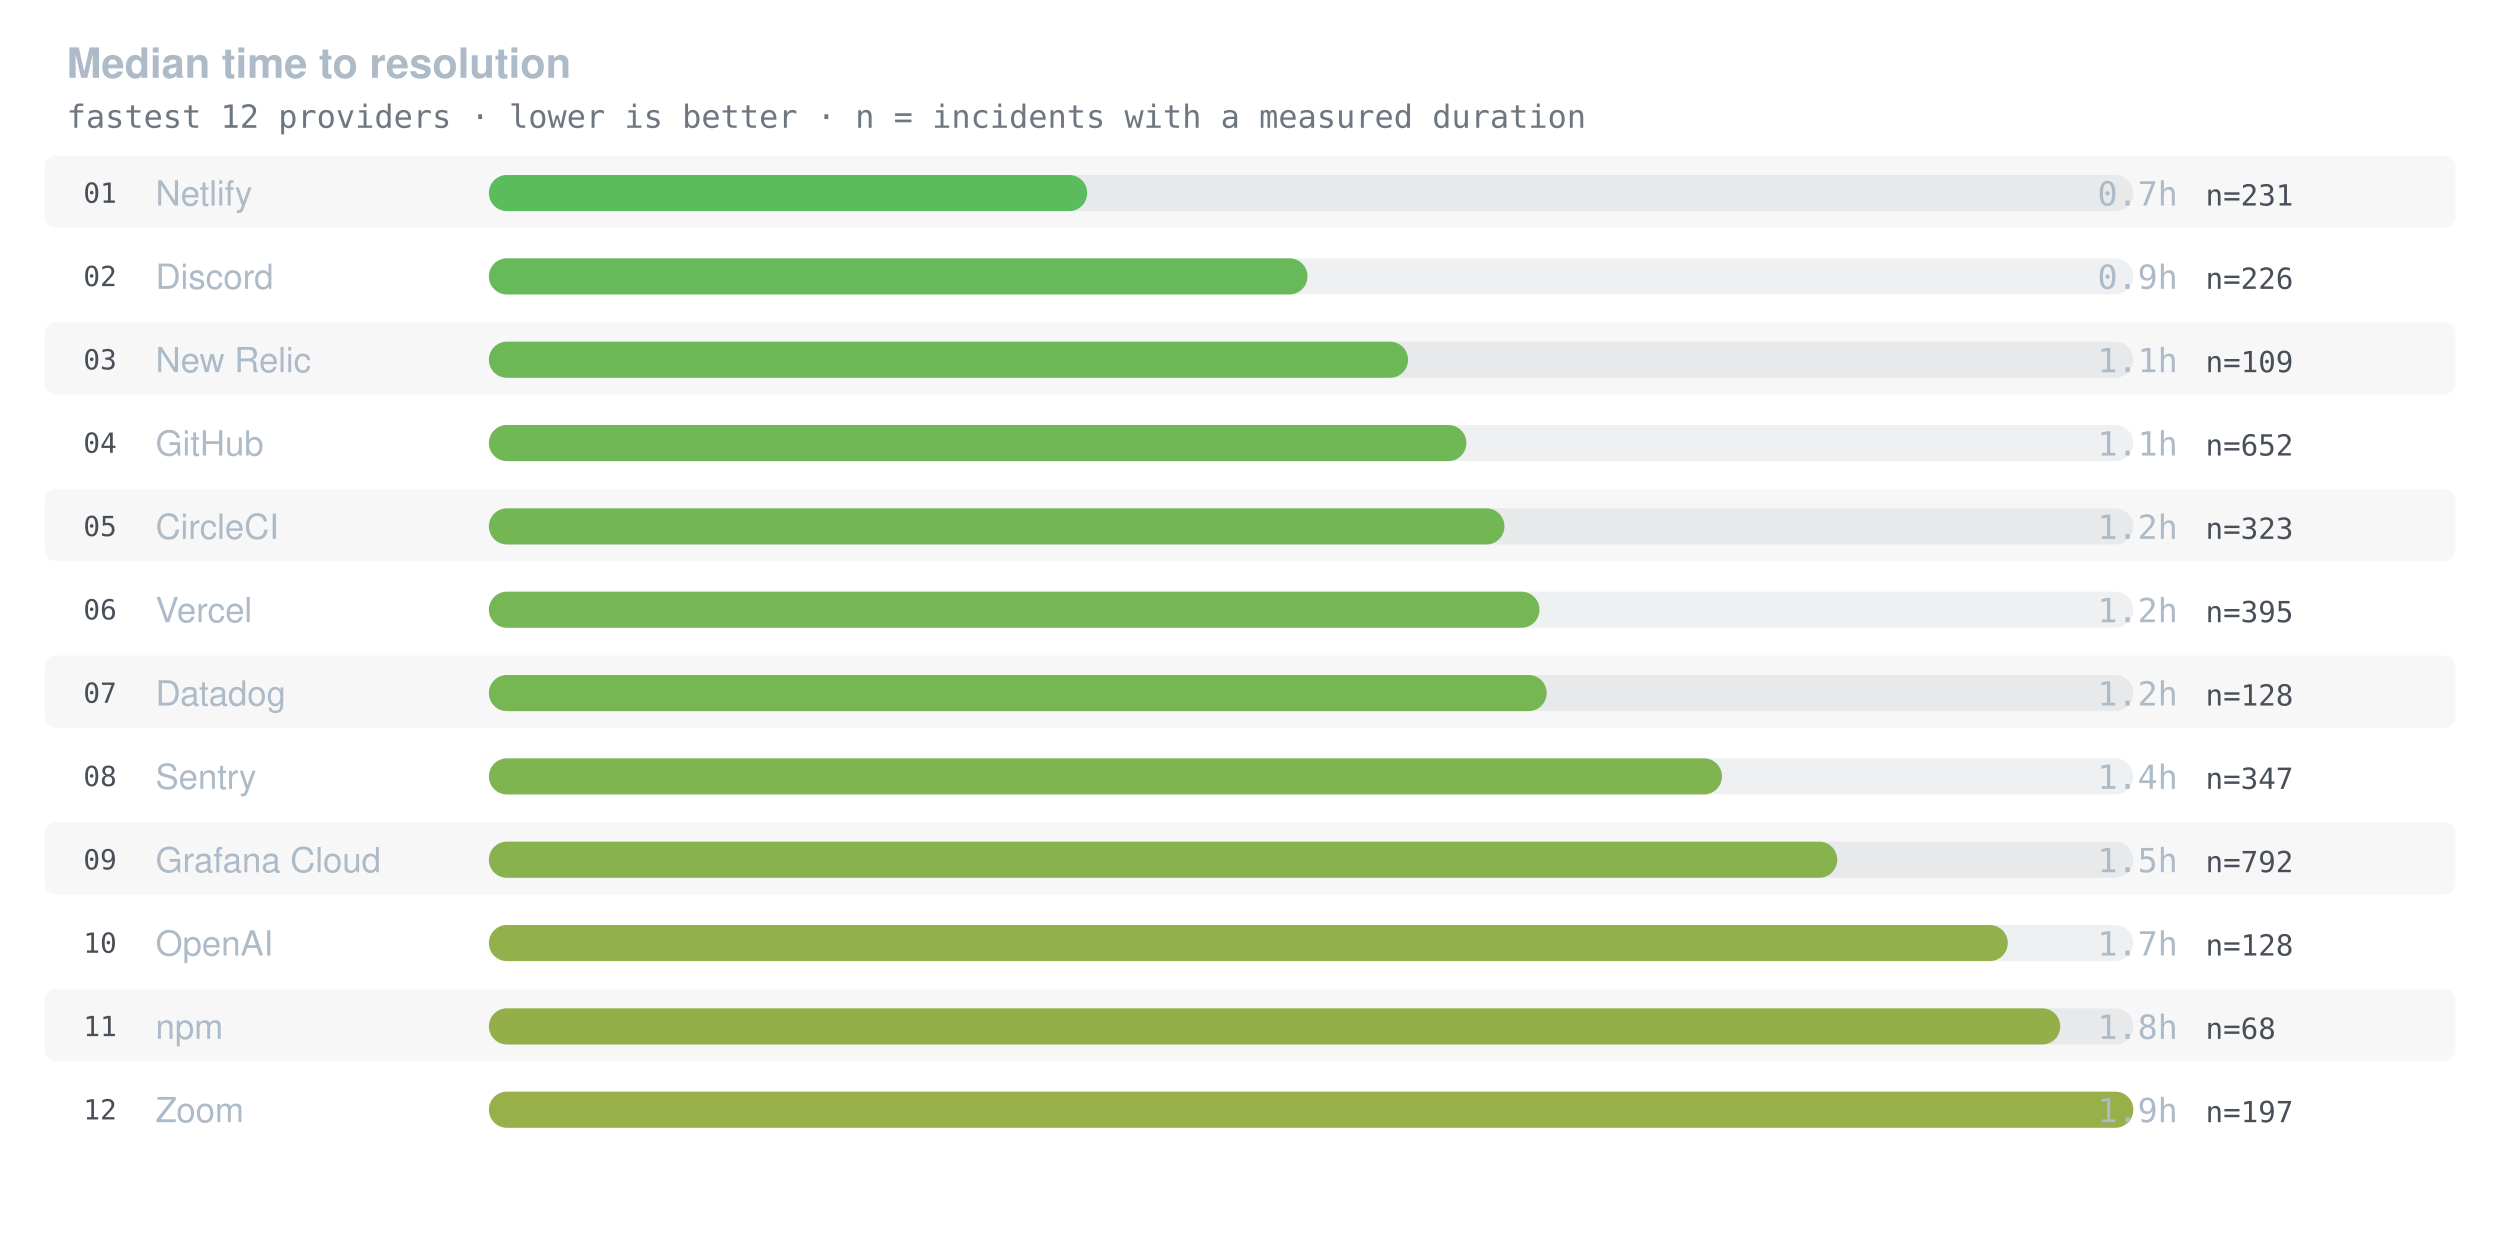
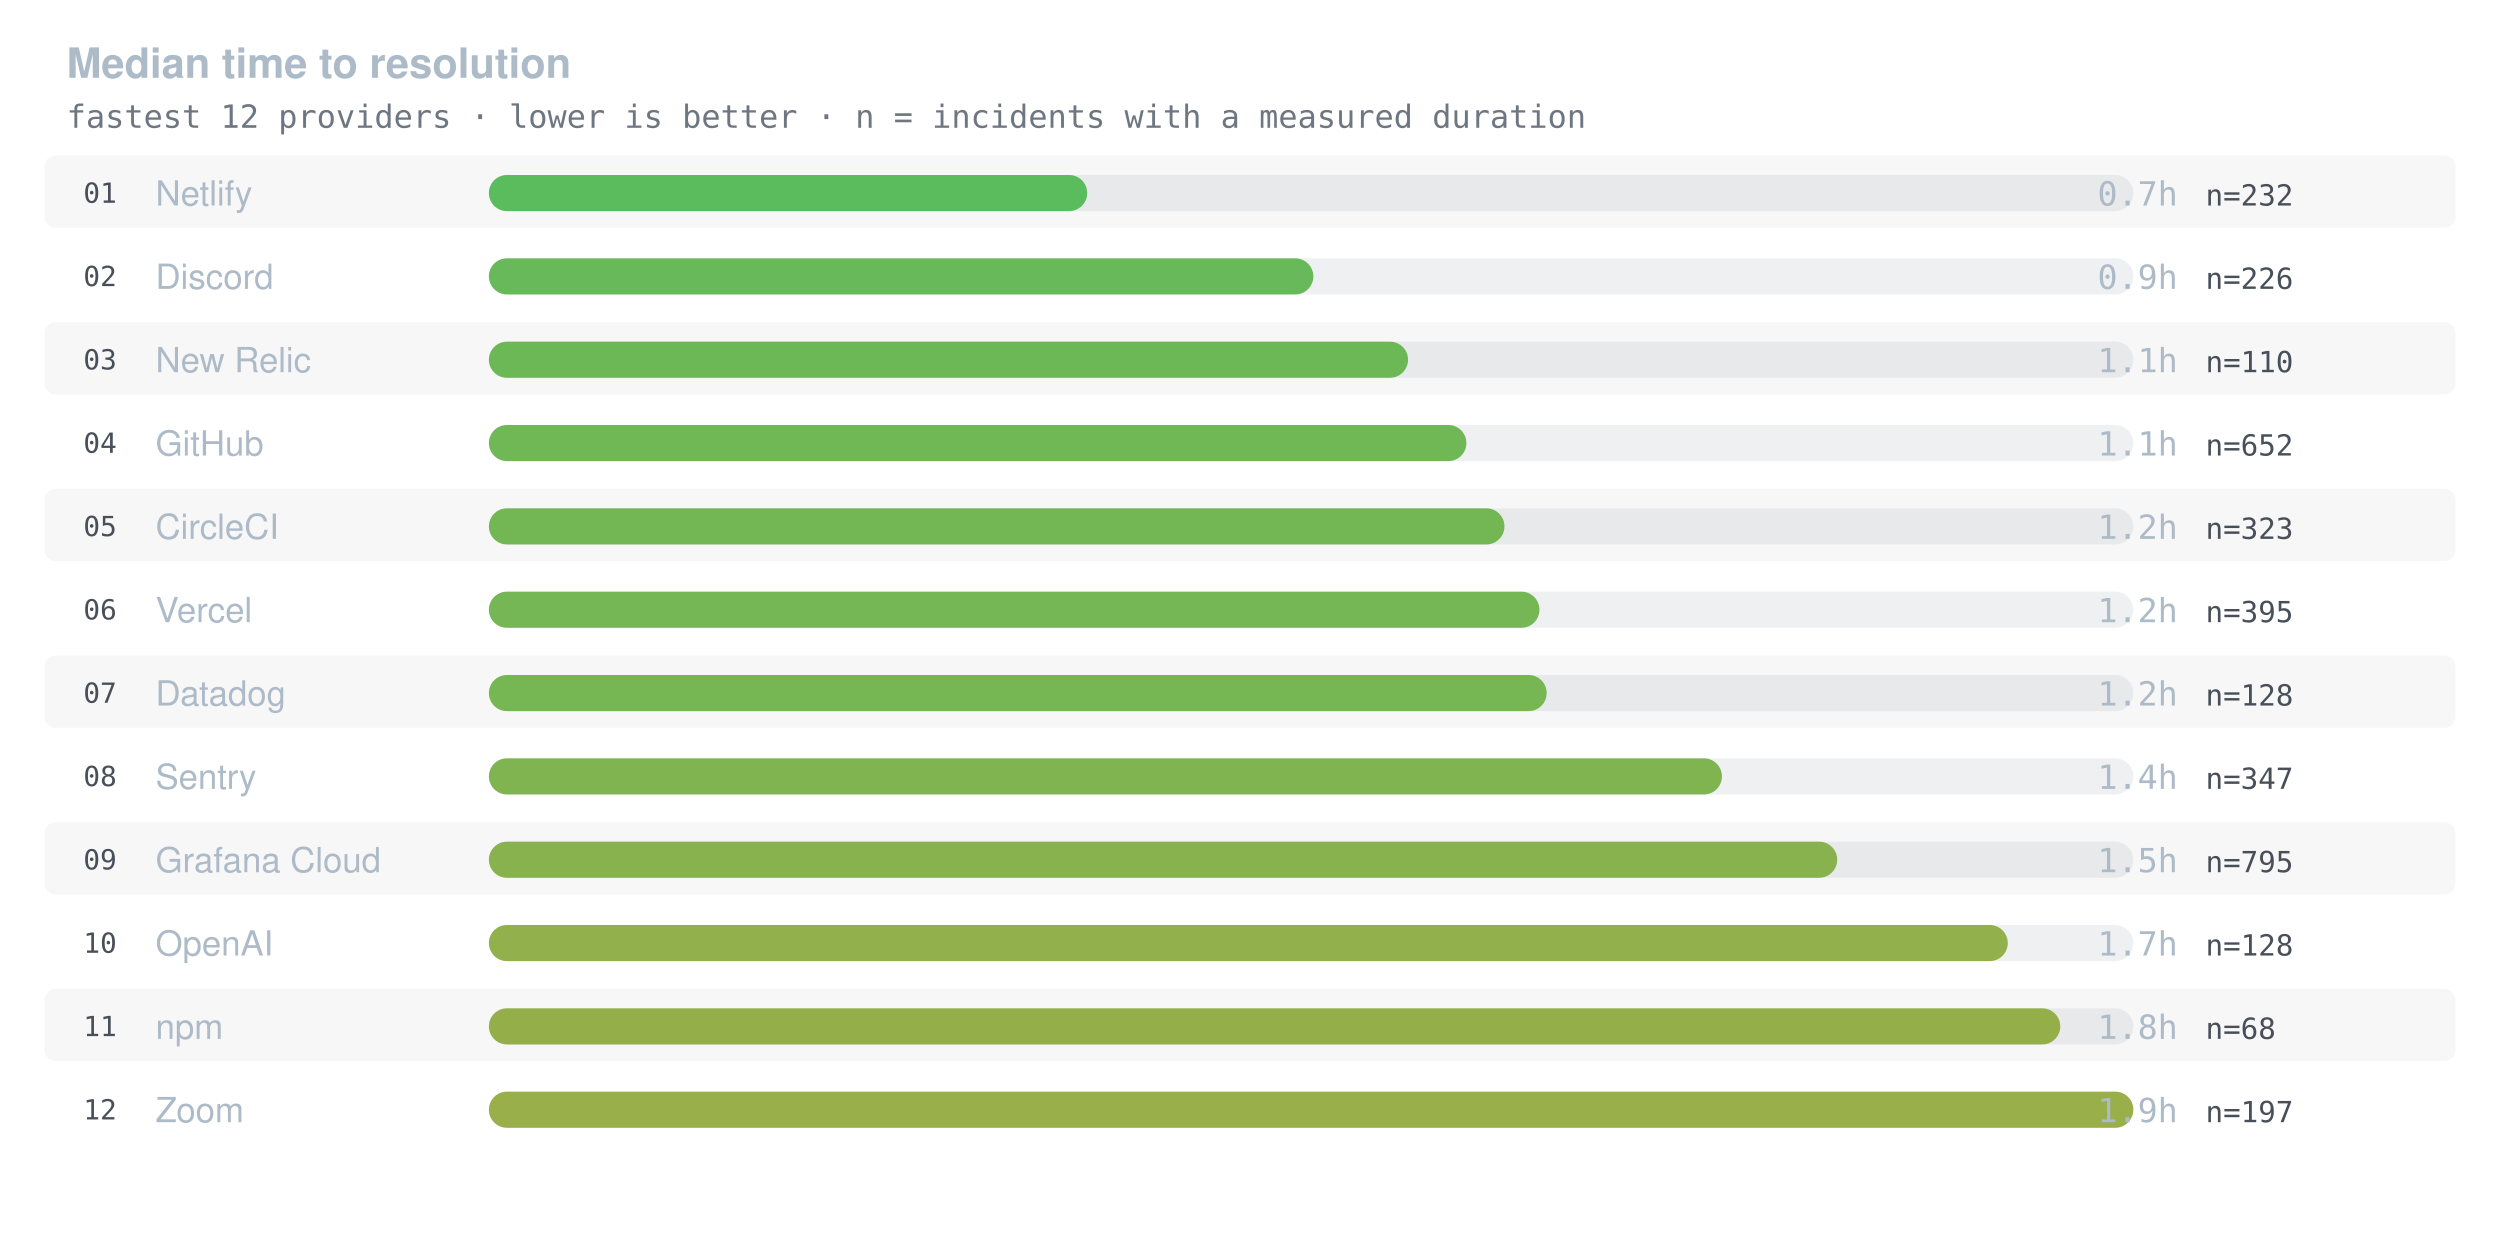
<svg xmlns="http://www.w3.org/2000/svg" viewBox="0 0 900 444" width="900" height="444" role="img">
  <text x="24" y="28" fill="#adbac7" font-size="15" font-family="-apple-system,BlinkMacSystemFont,Segoe UI,Helvetica,Arial,sans-serif" font-weight="600">Median time to resolution</text>
  <text x="24" y="46" fill="#6e7681" font-size="11.5" font-family="ui-monospace,SFMono-Regular,Menlo,Consolas,monospace">fastest 12 providers · lower is better · n = incidents with a measured duration</text>
  <rect x="16" y="56" width="868" height="26" rx="4" fill="#6e7681" opacity="0.055" />
  <text x="30" y="73" fill="#484f58" font-size="10" font-family="ui-monospace,SFMono-Regular,Menlo,Consolas,monospace">01</text>
  <text x="56" y="74" fill="#adbac7" font-size="12.5" font-family="-apple-system,BlinkMacSystemFont,Segoe UI,Helvetica,Arial,sans-serif">Netlify</text>
  <rect x="176" y="63" width="592" height="13" rx="6.5" fill="#6e7681" opacity="0.11" />
  <rect x="176" y="63" width="215.4" height="13" rx="6.5" fill="#4ab74d" opacity="0.9" />
  <text x="784" y="74" fill="#adbac7" font-size="12" font-family="ui-monospace,SFMono-Regular,Menlo,Consolas,monospace" text-anchor="end">0.7h</text>
-   <text x="794" y="74" fill="#484f58" font-size="10.5" font-family="ui-monospace,SFMono-Regular,Menlo,Consolas,monospace">n=231</text>
+   <text x="794" y="74" fill="#484f58" font-size="10.5" font-family="ui-monospace,SFMono-Regular,Menlo,Consolas,monospace">n=232</text>
  <text x="30" y="103" fill="#484f58" font-size="10" font-family="ui-monospace,SFMono-Regular,Menlo,Consolas,monospace">02</text>
  <text x="56" y="104" fill="#adbac7" font-size="12.5" font-family="-apple-system,BlinkMacSystemFont,Segoe UI,Helvetica,Arial,sans-serif">Discord</text>
  <rect x="176" y="93" width="592" height="13" rx="6.5" fill="#6e7681" opacity="0.11" />
-   <rect x="176" y="93" width="294.7" height="13" rx="6.5" fill="#59b348" opacity="0.9" />
+   <rect x="176" y="93" width="296.8" height="13" rx="6.5" fill="#59b348" opacity="0.9" />
  <text x="784" y="104" fill="#adbac7" font-size="12" font-family="ui-monospace,SFMono-Regular,Menlo,Consolas,monospace" text-anchor="end">0.9h</text>
  <text x="794" y="104" fill="#484f58" font-size="10.5" font-family="ui-monospace,SFMono-Regular,Menlo,Consolas,monospace">n=226</text>
  <rect x="16" y="116" width="868" height="26" rx="4" fill="#6e7681" opacity="0.055" />
  <text x="30" y="133" fill="#484f58" font-size="10" font-family="ui-monospace,SFMono-Regular,Menlo,Consolas,monospace">03</text>
  <text x="56" y="134" fill="#adbac7" font-size="12.5" font-family="-apple-system,BlinkMacSystemFont,Segoe UI,Helvetica,Arial,sans-serif">New Relic</text>
  <rect x="176" y="123" width="592" height="13" rx="6.5" fill="#6e7681" opacity="0.11" />
  <rect x="176" y="123" width="330.9" height="13" rx="6.5" fill="#5fb246" opacity="0.9" />
  <text x="784" y="134" fill="#adbac7" font-size="12" font-family="ui-monospace,SFMono-Regular,Menlo,Consolas,monospace" text-anchor="end">1.1h</text>
-   <text x="794" y="134" fill="#484f58" font-size="10.5" font-family="ui-monospace,SFMono-Regular,Menlo,Consolas,monospace">n=109</text>
+   <text x="794" y="134" fill="#484f58" font-size="10.5" font-family="ui-monospace,SFMono-Regular,Menlo,Consolas,monospace">n=110</text>
  <text x="30" y="163" fill="#484f58" font-size="10" font-family="ui-monospace,SFMono-Regular,Menlo,Consolas,monospace">04</text>
  <text x="56" y="164" fill="#adbac7" font-size="12.5" font-family="-apple-system,BlinkMacSystemFont,Segoe UI,Helvetica,Arial,sans-serif">GitHub</text>
  <rect x="176" y="153" width="592" height="13" rx="6.5" fill="#6e7681" opacity="0.11" />
  <rect x="176" y="153" width="351.9" height="13" rx="6.5" fill="#63b145" opacity="0.9" />
  <text x="784" y="164" fill="#adbac7" font-size="12" font-family="ui-monospace,SFMono-Regular,Menlo,Consolas,monospace" text-anchor="end">1.1h</text>
  <text x="794" y="164" fill="#484f58" font-size="10.5" font-family="ui-monospace,SFMono-Regular,Menlo,Consolas,monospace">n=652</text>
  <rect x="16" y="176" width="868" height="26" rx="4" fill="#6e7681" opacity="0.055" />
  <text x="30" y="193" fill="#484f58" font-size="10" font-family="ui-monospace,SFMono-Regular,Menlo,Consolas,monospace">05</text>
  <text x="56" y="194" fill="#adbac7" font-size="12.5" font-family="-apple-system,BlinkMacSystemFont,Segoe UI,Helvetica,Arial,sans-serif">CircleCI</text>
  <rect x="176" y="183" width="592" height="13" rx="6.5" fill="#6e7681" opacity="0.11" />
  <rect x="176" y="183" width="365.6" height="13" rx="6.5" fill="#66b144" opacity="0.9" />
  <text x="784" y="194" fill="#adbac7" font-size="12" font-family="ui-monospace,SFMono-Regular,Menlo,Consolas,monospace" text-anchor="end">1.2h</text>
  <text x="794" y="194" fill="#484f58" font-size="10.5" font-family="ui-monospace,SFMono-Regular,Menlo,Consolas,monospace">n=323</text>
  <text x="30" y="223" fill="#484f58" font-size="10" font-family="ui-monospace,SFMono-Regular,Menlo,Consolas,monospace">06</text>
  <text x="56" y="224" fill="#adbac7" font-size="12.5" font-family="-apple-system,BlinkMacSystemFont,Segoe UI,Helvetica,Arial,sans-serif">Vercel</text>
  <rect x="176" y="213" width="592" height="13" rx="6.5" fill="#6e7681" opacity="0.11" />
  <rect x="176" y="213" width="378.2" height="13" rx="6.5" fill="#68b043" opacity="0.9" />
  <text x="784" y="224" fill="#adbac7" font-size="12" font-family="ui-monospace,SFMono-Regular,Menlo,Consolas,monospace" text-anchor="end">1.2h</text>
  <text x="794" y="224" fill="#484f58" font-size="10.5" font-family="ui-monospace,SFMono-Regular,Menlo,Consolas,monospace">n=395</text>
  <rect x="16" y="236" width="868" height="26" rx="4" fill="#6e7681" opacity="0.055" />
  <text x="30" y="253" fill="#484f58" font-size="10" font-family="ui-monospace,SFMono-Regular,Menlo,Consolas,monospace">07</text>
  <text x="56" y="254" fill="#adbac7" font-size="12.5" font-family="-apple-system,BlinkMacSystemFont,Segoe UI,Helvetica,Arial,sans-serif">Datadog</text>
  <rect x="176" y="243" width="592" height="13" rx="6.5" fill="#6e7681" opacity="0.11" />
  <rect x="176" y="243" width="380.8" height="13" rx="6.5" fill="#69b043" opacity="0.9" />
  <text x="784" y="254" fill="#adbac7" font-size="12" font-family="ui-monospace,SFMono-Regular,Menlo,Consolas,monospace" text-anchor="end">1.2h</text>
  <text x="794" y="254" fill="#484f58" font-size="10.5" font-family="ui-monospace,SFMono-Regular,Menlo,Consolas,monospace">n=128</text>
  <text x="30" y="283" fill="#484f58" font-size="10" font-family="ui-monospace,SFMono-Regular,Menlo,Consolas,monospace">08</text>
  <text x="56" y="284" fill="#adbac7" font-size="12.5" font-family="-apple-system,BlinkMacSystemFont,Segoe UI,Helvetica,Arial,sans-serif">Sentry</text>
  <rect x="176" y="273" width="592" height="13" rx="6.5" fill="#6e7681" opacity="0.11" />
  <rect x="176" y="273" width="443.9" height="13" rx="6.5" fill="#74ad3f" opacity="0.9" />
  <text x="784" y="284" fill="#adbac7" font-size="12" font-family="ui-monospace,SFMono-Regular,Menlo,Consolas,monospace" text-anchor="end">1.4h</text>
  <text x="794" y="284" fill="#484f58" font-size="10.5" font-family="ui-monospace,SFMono-Regular,Menlo,Consolas,monospace">n=347</text>
  <rect x="16" y="296" width="868" height="26" rx="4" fill="#6e7681" opacity="0.055" />
  <text x="30" y="313" fill="#484f58" font-size="10" font-family="ui-monospace,SFMono-Regular,Menlo,Consolas,monospace">09</text>
  <text x="56" y="314" fill="#adbac7" font-size="12.5" font-family="-apple-system,BlinkMacSystemFont,Segoe UI,Helvetica,Arial,sans-serif">Grafana Cloud</text>
  <rect x="176" y="303" width="592" height="13" rx="6.5" fill="#6e7681" opacity="0.11" />
  <rect x="176" y="303" width="485.4" height="13" rx="6.5" fill="#7cac3d" opacity="0.9" />
  <text x="784" y="314" fill="#adbac7" font-size="12" font-family="ui-monospace,SFMono-Regular,Menlo,Consolas,monospace" text-anchor="end">1.5h</text>
-   <text x="794" y="314" fill="#484f58" font-size="10.5" font-family="ui-monospace,SFMono-Regular,Menlo,Consolas,monospace">n=792</text>
+   <text x="794" y="314" fill="#484f58" font-size="10.5" font-family="ui-monospace,SFMono-Regular,Menlo,Consolas,monospace">n=795</text>
  <text x="30" y="343" fill="#484f58" font-size="10" font-family="ui-monospace,SFMono-Regular,Menlo,Consolas,monospace">10</text>
  <text x="56" y="344" fill="#adbac7" font-size="12.5" font-family="-apple-system,BlinkMacSystemFont,Segoe UI,Helvetica,Arial,sans-serif">OpenAI</text>
  <rect x="176" y="333" width="592" height="13" rx="6.5" fill="#6e7681" opacity="0.11" />
  <rect x="176" y="333" width="546.8" height="13" rx="6.5" fill="#88a939" opacity="0.9" />
  <text x="784" y="344" fill="#adbac7" font-size="12" font-family="ui-monospace,SFMono-Regular,Menlo,Consolas,monospace" text-anchor="end">1.7h</text>
  <text x="794" y="344" fill="#484f58" font-size="10.5" font-family="ui-monospace,SFMono-Regular,Menlo,Consolas,monospace">n=128</text>
  <rect x="16" y="356" width="868" height="26" rx="4" fill="#6e7681" opacity="0.055" />
  <text x="30" y="373" fill="#484f58" font-size="10" font-family="ui-monospace,SFMono-Regular,Menlo,Consolas,monospace">11</text>
  <text x="56" y="374" fill="#adbac7" font-size="12.5" font-family="-apple-system,BlinkMacSystemFont,Segoe UI,Helvetica,Arial,sans-serif">npm</text>
  <rect x="176" y="363" width="592" height="13" rx="6.5" fill="#6e7681" opacity="0.11" />
  <rect x="176" y="363" width="565.7" height="13" rx="6.5" fill="#8ba838" opacity="0.9" />
  <text x="784" y="374" fill="#adbac7" font-size="12" font-family="ui-monospace,SFMono-Regular,Menlo,Consolas,monospace" text-anchor="end">1.8h</text>
  <text x="794" y="374" fill="#484f58" font-size="10.5" font-family="ui-monospace,SFMono-Regular,Menlo,Consolas,monospace">n=68</text>
  <text x="30" y="403" fill="#484f58" font-size="10" font-family="ui-monospace,SFMono-Regular,Menlo,Consolas,monospace">12</text>
  <text x="56" y="404" fill="#adbac7" font-size="12.5" font-family="-apple-system,BlinkMacSystemFont,Segoe UI,Helvetica,Arial,sans-serif">Zoom</text>
  <rect x="176" y="393" width="592" height="13" rx="6.5" fill="#6e7681" opacity="0.11" />
  <rect x="176" y="393" width="592.0" height="13" rx="6.5" fill="#90a737" opacity="0.9" />
  <text x="784" y="404" fill="#adbac7" font-size="12" font-family="ui-monospace,SFMono-Regular,Menlo,Consolas,monospace" text-anchor="end">1.9h</text>
  <text x="794" y="404" fill="#484f58" font-size="10.5" font-family="ui-monospace,SFMono-Regular,Menlo,Consolas,monospace">n=197</text>
</svg>
